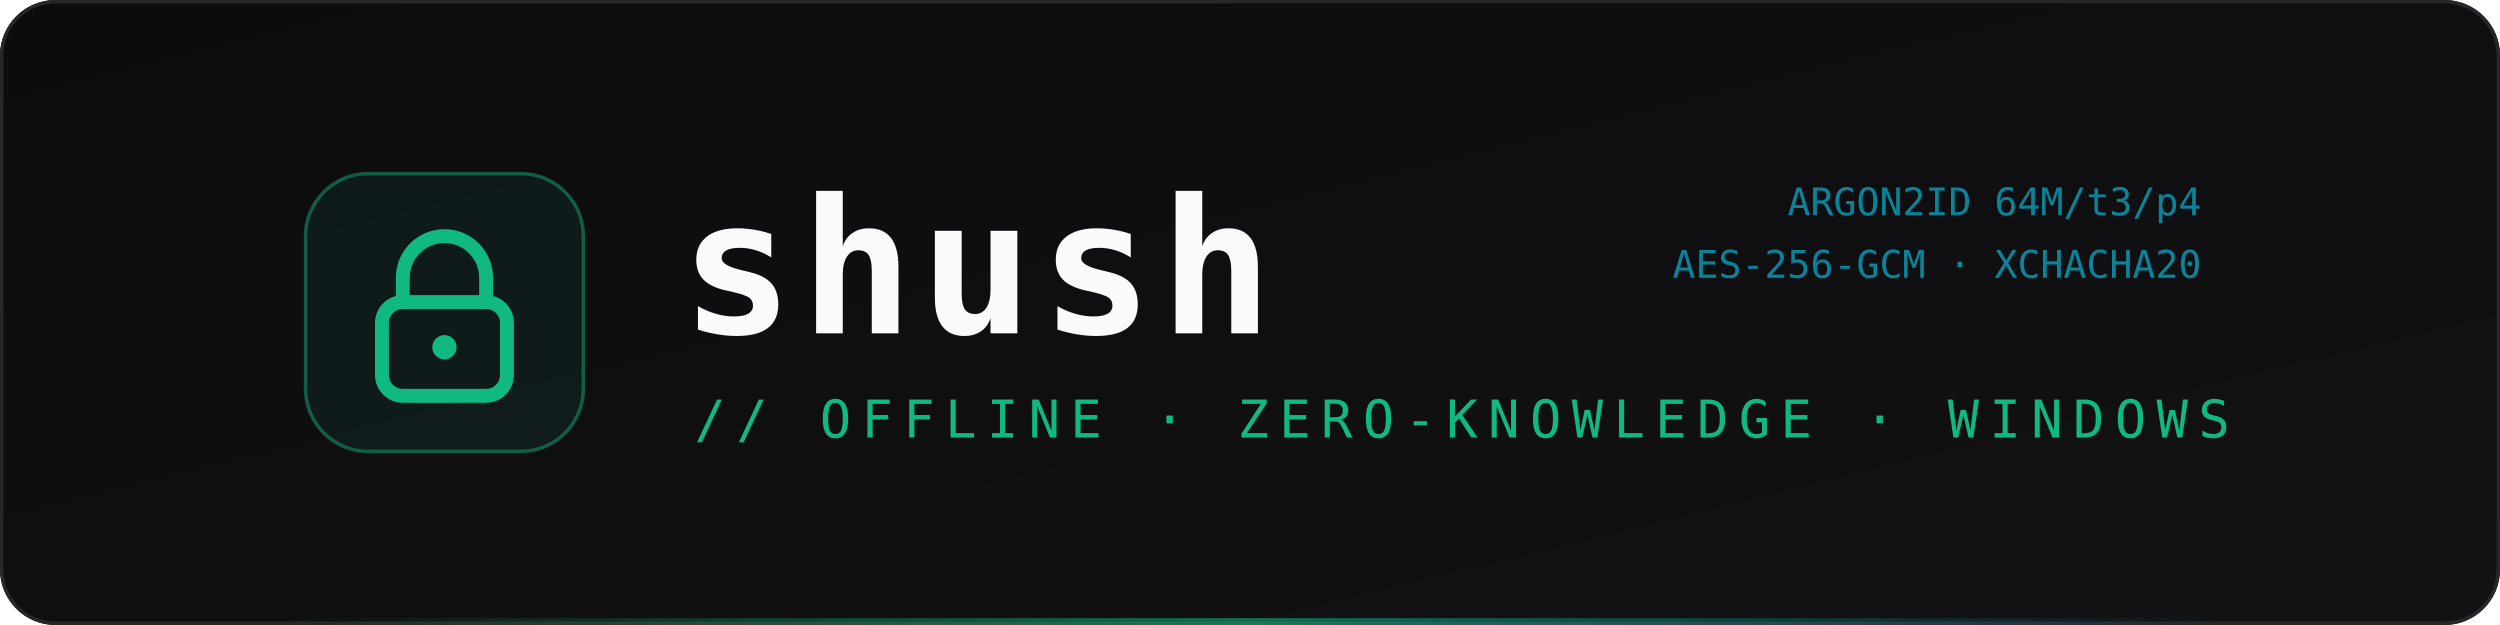
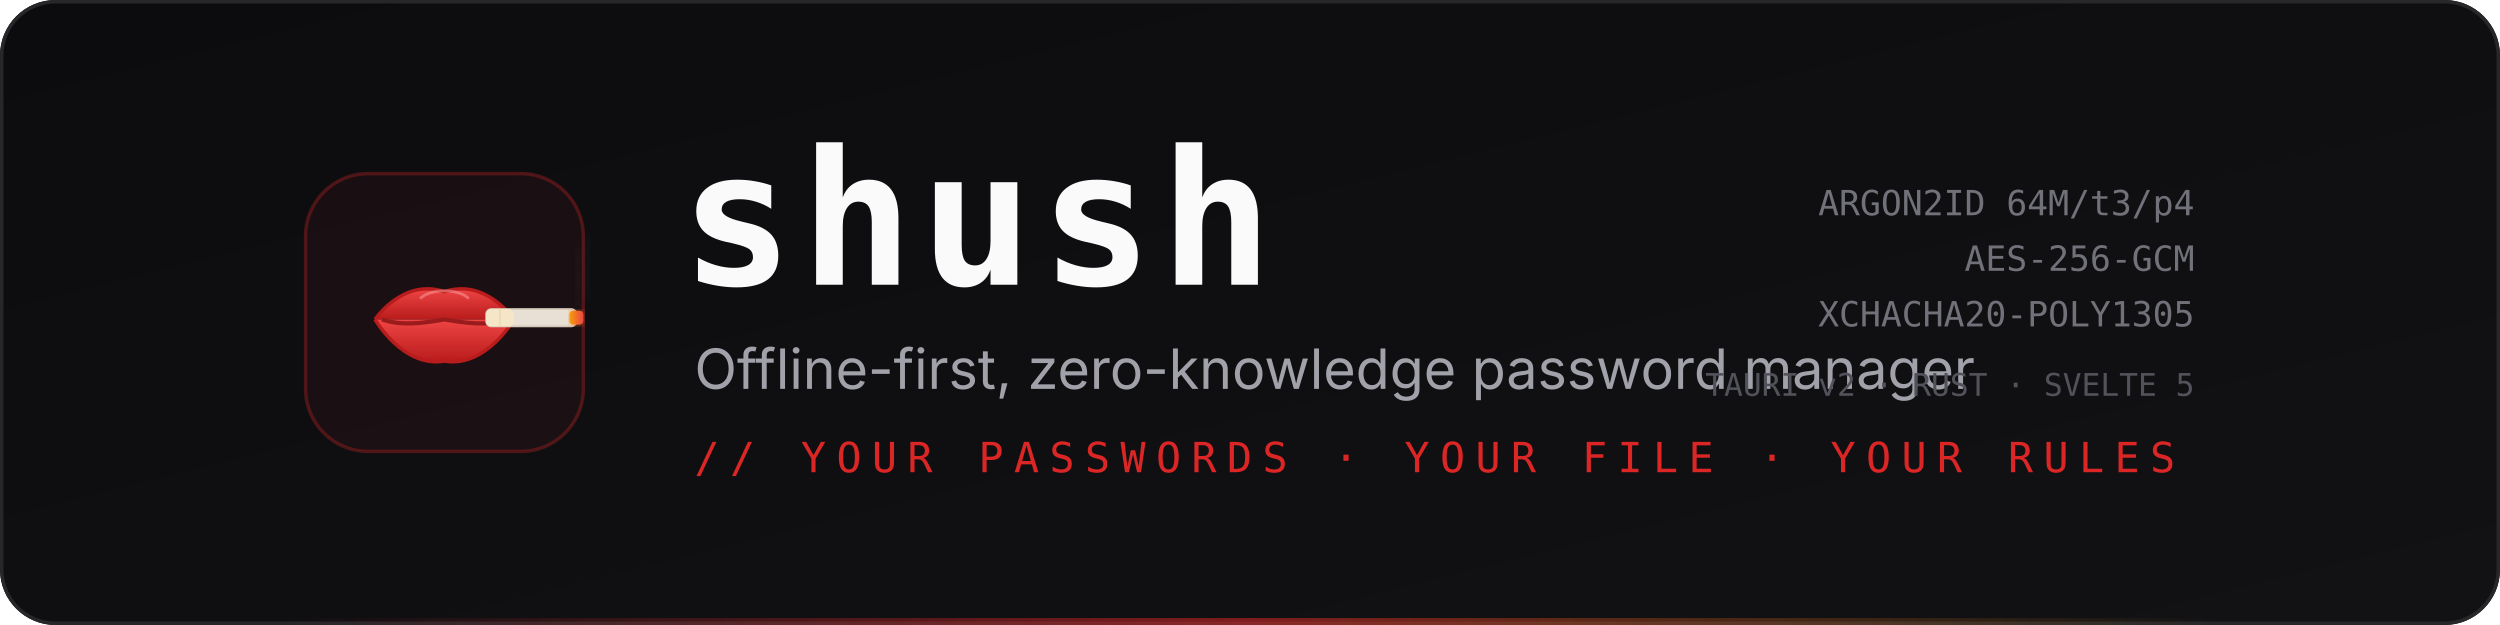
<svg xmlns="http://www.w3.org/2000/svg" width="720" height="180" viewBox="0 0 720 180" role="img" aria-label="shush: offline-first password manager">
  <defs>
    <linearGradient id="bg" x1="0" y1="0" x2="1" y2="1">
      <stop offset="0" stop-color="#0c0c0f" />
      <stop offset="1" stop-color="#121215" />
    </linearGradient>
    <linearGradient id="glow" x1="0" y1="0" x2="1" y2="0">
-       <stop offset="0" stop-color="#10b981" stop-opacity="0" />
-       <stop offset="0.5" stop-color="#10b981" stop-opacity="0.55" />
-       <stop offset="1" stop-color="#06b6d4" stop-opacity="0" />
+       <stop offset="0" stop-color="#dc2626" stop-opacity="0" />
+       <stop offset="0.5" stop-color="#dc2626" stop-opacity="0.55" />
+       <stop offset="1" stop-color="#f59e0b" stop-opacity="0" />
    </linearGradient>
+     <linearGradient id="lip-grad" x1="0" y1="0" x2="0" y2="1">
+       <stop offset="0" stop-color="#ef4444" />
+       <stop offset="1" stop-color="#b91c1c" />
+     </linearGradient>
+     <linearGradient id="cig-ember" x1="0" y1="0" x2="1" y2="0">
+       <stop offset="0" stop-color="#f59e0b" />
+       <stop offset="1" stop-color="#ef4444" />
+     </linearGradient>
+     <filter id="ember-glow">
+       <feGaussianBlur stdDeviation="2" result="blur" />
+       <feMerge>
+         <feMergeNode in="blur" />
+         <feMergeNode in="SourceGraphic" />
+       </feMerge>
+     </filter>
+     <filter id="smoke-blur">
+       <feGaussianBlur stdDeviation="1.5" />
+     </filter>
  </defs>
  <rect width="720" height="180" rx="16" fill="url(#bg)" />
  <rect x="0.5" y="0.5" width="719" height="179" rx="15.5" fill="none" stroke="#27272a" />
  <rect x="80" y="178" width="560" height="2" fill="url(#glow)" />
  <g transform="translate(88 50)">
-     <rect width="80" height="80" rx="18" fill="#10b981" fill-opacity="0.08" stroke="#10b981" stroke-opacity="0.45" />
-     <path d="M28 37v-7a12 12 0 0 1 24 0v7" fill="none" stroke="#10b981" stroke-width="4" stroke-linecap="round" />
-     <rect x="22" y="37" width="36" height="27" rx="6" fill="none" stroke="#10b981" stroke-width="4" />
-     <circle cx="40" cy="50" r="3.5" fill="#10b981" />
+     <rect width="80" height="80" rx="18" fill="#dc2626" fill-opacity="0.06" stroke="#dc2626" stroke-opacity="0.3" />
+     <path d="M20 42 C20 42 28 30 40 34 C52 30 60 42 60 42" fill="url(#lip-grad)" stroke="#b91c1c" stroke-width="1" />
+     <path d="M33 36 C36 33 44 33 47 36" fill="none" stroke="#fca5a5" stroke-width="0.8" stroke-opacity="0.5" />
+     <path d="M20 42 C20 42 28 56 40 54 C52 56 60 42 60 42" fill="url(#lip-grad)" stroke="#b91c1c" stroke-width="1" />
+     <path d="M22 42 C28 44 34 43 40 42 C46 43 52 44 58 42" fill="none" stroke="#991b1b" stroke-width="1.2" />
+     <rect x="52" y="39" width="26" height="5" rx="1.5" fill="#e8e0d4" stroke="#d4c8b8" stroke-width="0.5" />
+     <rect x="52" y="39" width="8" height="5" rx="1.5" fill="#f5e6c8" />
+     <line x1="56" y1="39" x2="56" y2="44" stroke="#e8d8b8" stroke-width="0.4" />
+     <rect x="76" y="39.5" width="4" height="4" rx="1" fill="url(#cig-ember)" filter="url(#ember-glow)" />
+     <path d="M79 38 C80 32 76 28 79 22" fill="none" stroke="#a1a1aa" stroke-width="0.8" stroke-opacity="0.3" filter="url(#smoke-blur)" />
+     <path d="M80 36 C82 30 78 25 82 18" fill="none" stroke="#a1a1aa" stroke-width="0.6" stroke-opacity="0.2" filter="url(#smoke-blur)" />
  </g>
-   <text x="196" y="96" fill="#fafafa" font-family="'JetBrains Mono','Cascadia Mono',Consolas,monospace" font-size="54" font-weight="700" letter-spacing="2">shush</text>
-   <text x="200" y="126" fill="#10b981" font-family="'JetBrains Mono','Cascadia Mono',Consolas,monospace" font-size="15" letter-spacing="3">// OFFLINE · ZERO-KNOWLEDGE · WINDOWS</text>
-   <text x="634" y="62" fill="#06b6d4" fill-opacity="0.7" font-family="'JetBrains Mono','Cascadia Mono',Consolas,monospace" font-size="11" text-anchor="end">ARGON2ID 64M/t3/p4</text>
-   <text x="634" y="80" fill="#06b6d4" fill-opacity="0.7" font-family="'JetBrains Mono','Cascadia Mono',Consolas,monospace" font-size="11" text-anchor="end">AES-256-GCM · XCHACHA20</text>
+   <text x="196" y="82" fill="#fafafa" font-family="'JetBrains Mono','Cascadia Mono',Consolas,monospace" font-size="54" font-weight="700" letter-spacing="2">shush</text>
+   <text x="200" y="112" fill="#a1a1aa" font-family="'Inter','Segoe UI',system-ui,sans-serif" font-size="16" font-weight="400">Offline-first, zero-knowledge password manager</text>
+   <text x="200" y="136" fill="#dc2626" font-family="'JetBrains Mono','Cascadia Mono',Consolas,monospace" font-size="12" letter-spacing="3" font-weight="500">// YOUR PASSWORDS · YOUR FILE · YOUR RULES</text>
+   <g transform="translate(580 50)">
+     <text x="52" y="12" fill="#71717a" font-family="'JetBrains Mono','Cascadia Mono',Consolas,monospace" font-size="10" text-anchor="end">ARGON2ID 64M/t3/p4</text>
+     <text x="52" y="28" fill="#71717a" font-family="'JetBrains Mono','Cascadia Mono',Consolas,monospace" font-size="10" text-anchor="end">AES-256-GCM</text>
+     <text x="52" y="44" fill="#71717a" font-family="'JetBrains Mono','Cascadia Mono',Consolas,monospace" font-size="10" text-anchor="end">XCHACHA20-POLY1305</text>
+     <text x="52" y="64" fill="#52525b" font-family="'JetBrains Mono','Cascadia Mono',Consolas,monospace" font-size="9" text-anchor="end">TAURI v2 · RUST · SVELTE 5</text>
+   </g>
</svg>
